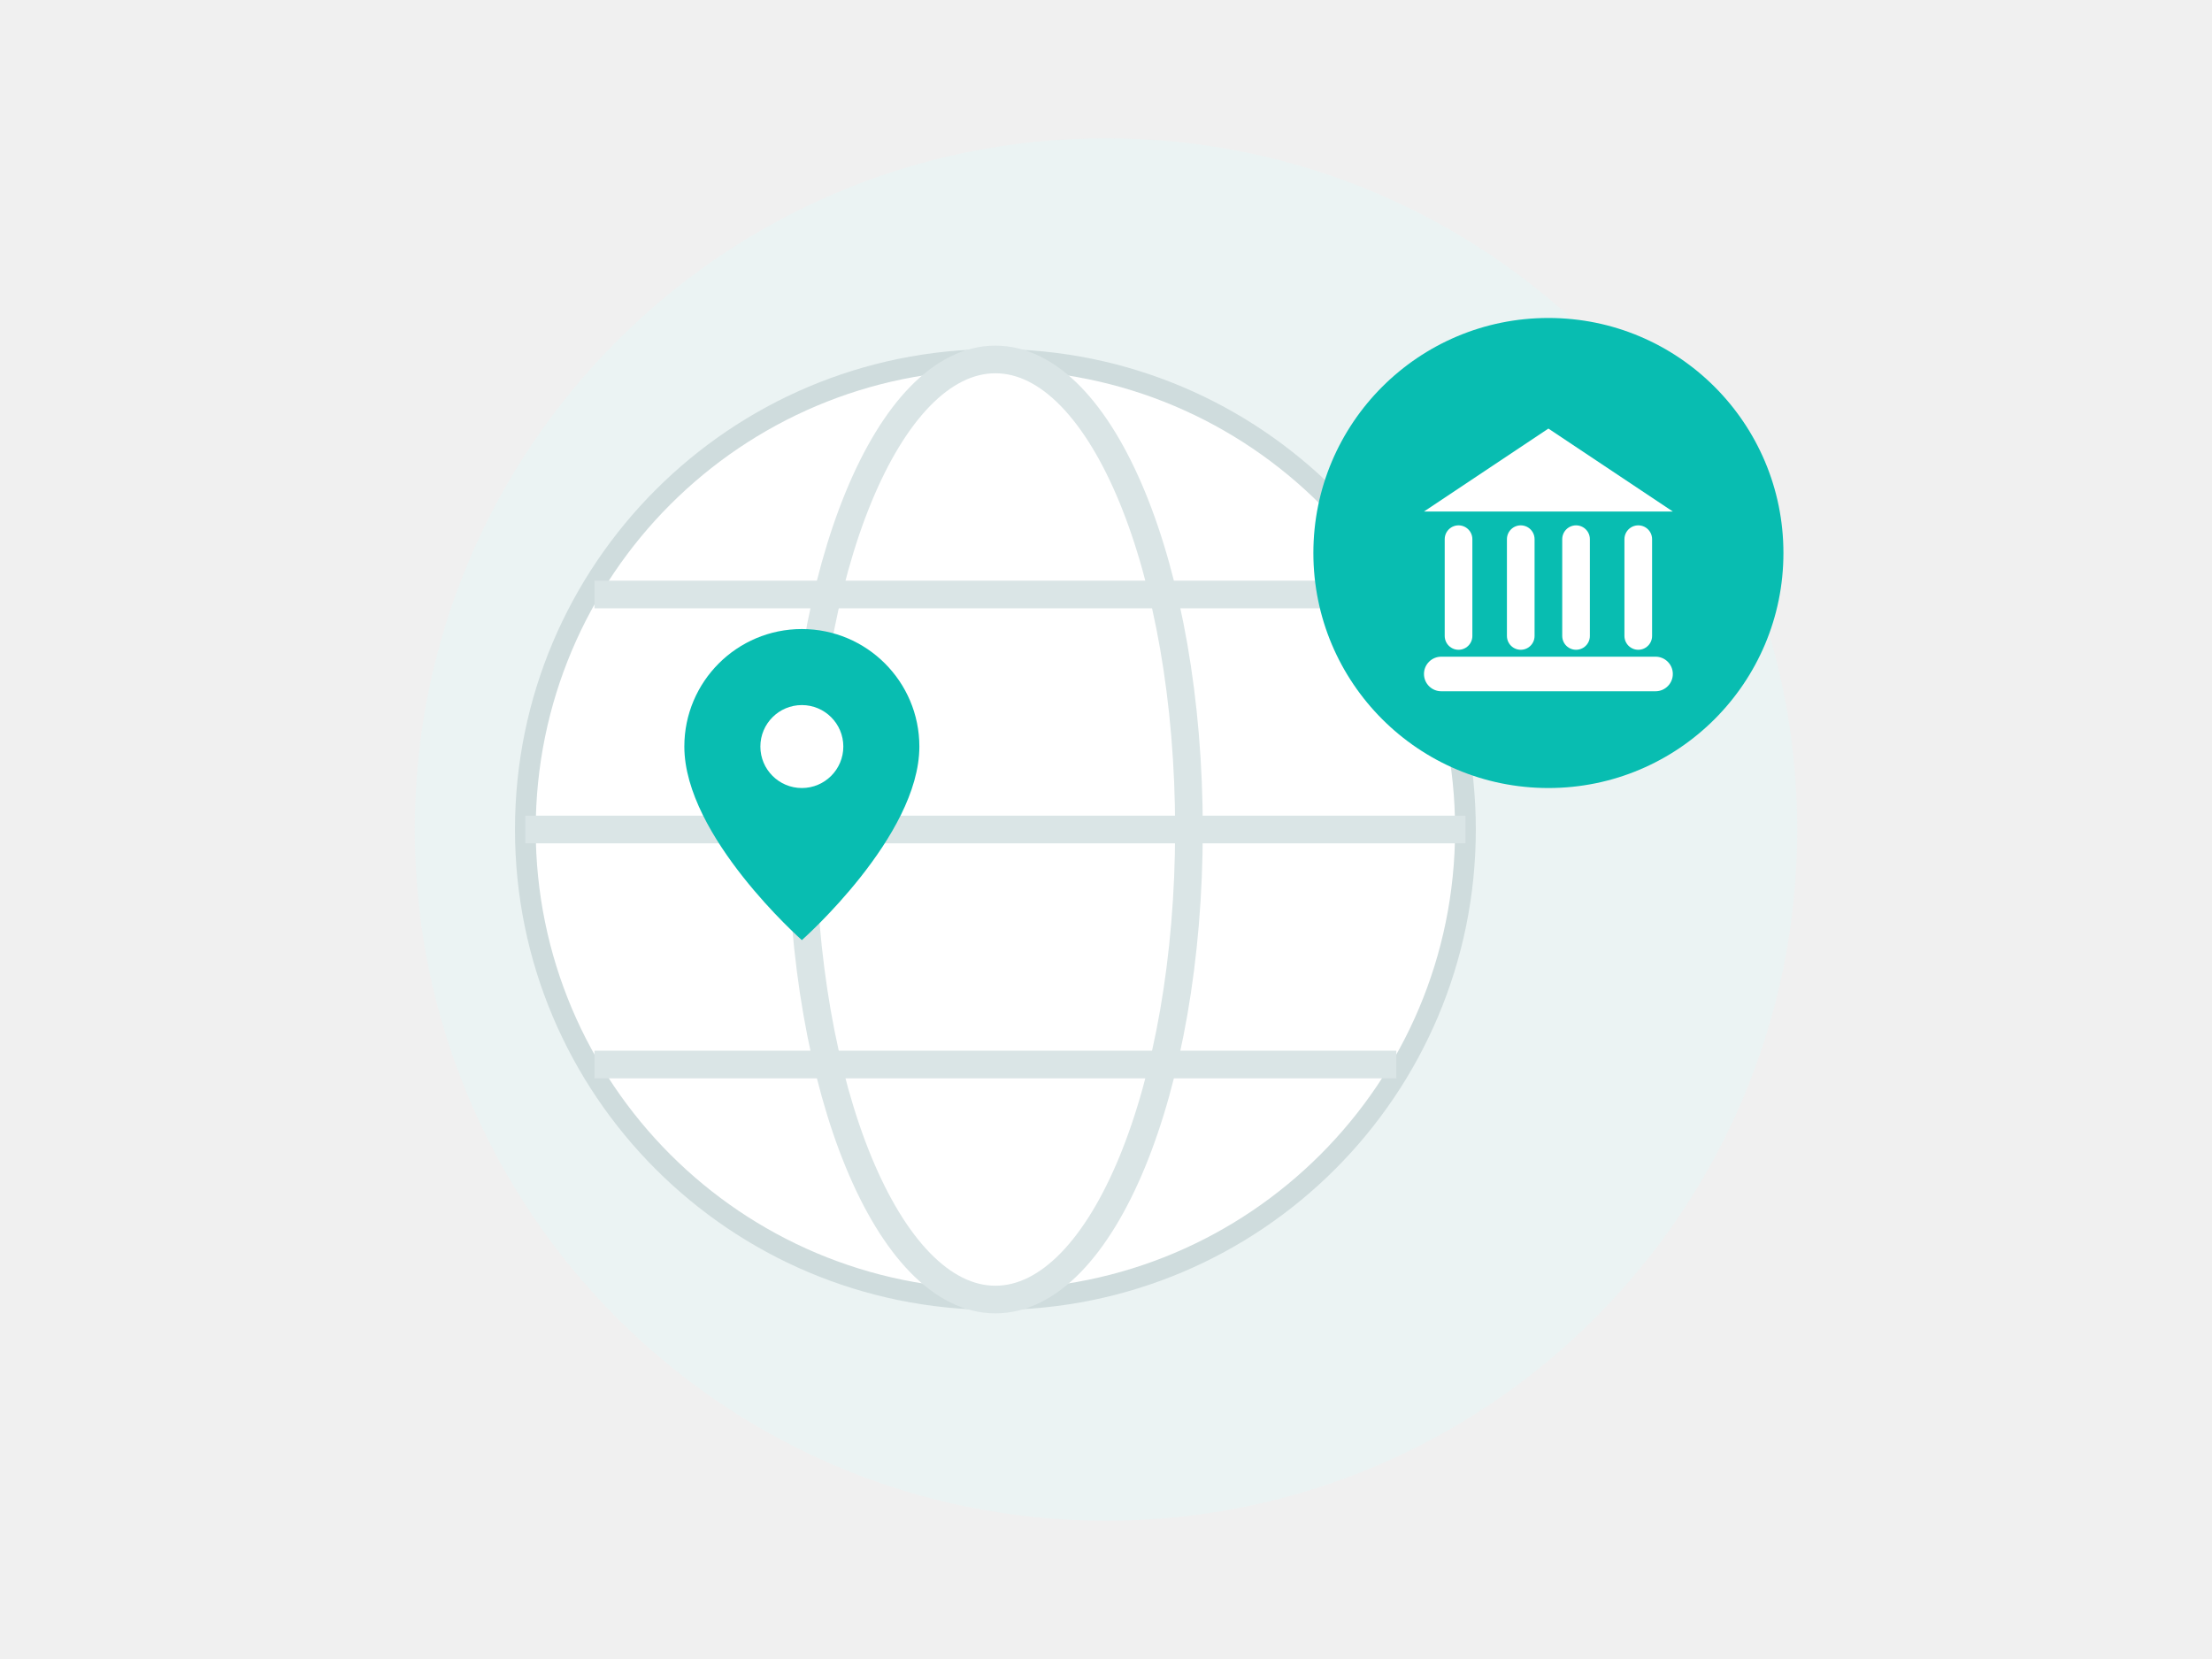
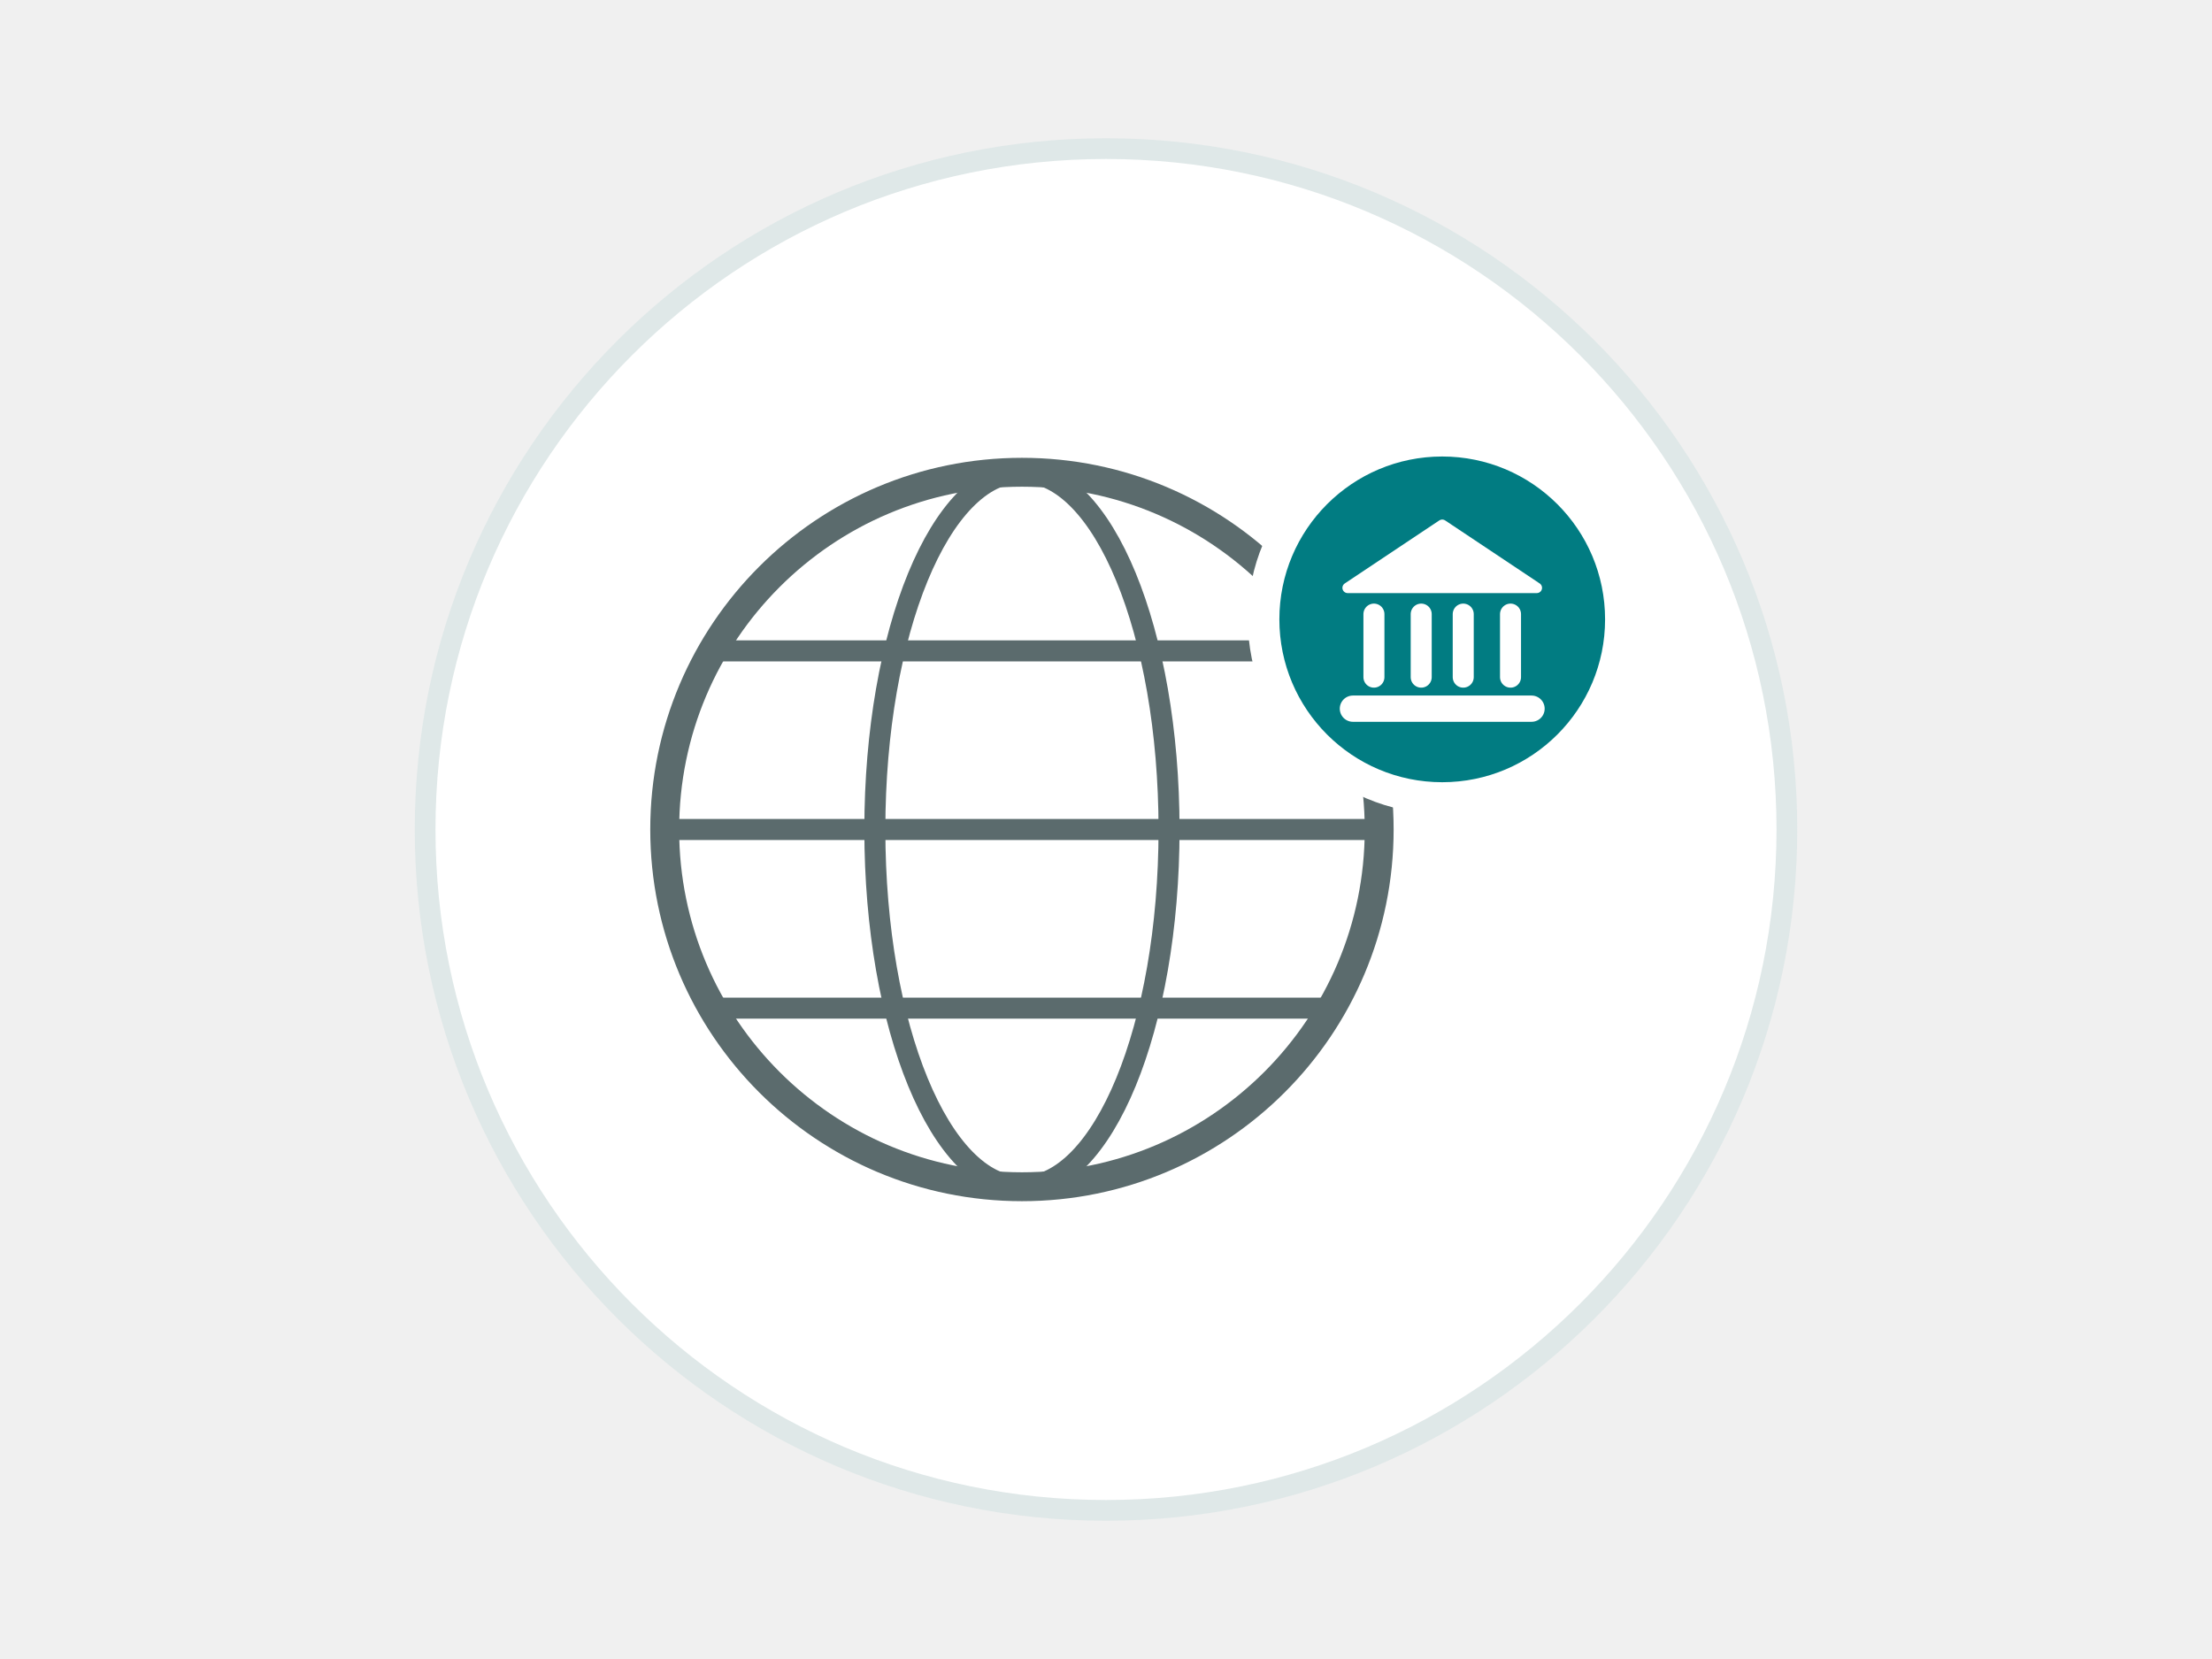
<svg xmlns="http://www.w3.org/2000/svg" viewBox="0 0 160 120" width="160" height="120">
-   <circle cx="80" cy="60" r="50" fill="#EBF3F3" />
-   <circle cx="72" cy="60" r="34" fill="#FFFFFF" stroke="#CFDCDD" stroke-width="1.5" />
-   <ellipse cx="72" cy="60" rx="14" ry="34" fill="none" stroke="#DAE5E6" stroke-width="2" />
-   <path d="M38 60H106M43 43H101M43 77H101" stroke="#DAE5E6" stroke-width="2" />
-   <path d="M58 45.5a8.5 8.5 0 0 0-8.5 8.5c0 6.5 8.5 14 8.5 14s8.5-7.5 8.5-14a8.5 8.5 0 0 0-8.5-8.5z" fill="#08BDB1" />
-   <circle cx="58" cy="54" r="3" fill="#FFFFFF" />
-   <circle cx="112" cy="40" r="17" fill="#08BDB1" />
-   <path d="M103 37L112 31L121 37Z" fill="#FFFFFF" />
-   <path d="M105.5 39V46M110 39V46M114 39V46M118.5 39V46" stroke="#FFFFFF" stroke-width="2" stroke-linecap="round" />
-   <rect x="103" y="47.5" width="18" height="2.5" rx="1.25" fill="#FFFFFF" />
+   <circle cx="80" cy="60" r="49.25" fill="#FFFFFF" stroke="#DFE8E8" stroke-width="1.5" />
+   <g transform="matrix(0.76 0 0 0.76 19.2 14.4)">
+     <circle cx="72" cy="60" r="34" fill="#FFFFFF" stroke="#5B6B6D" stroke-width="2.75" stroke-linejoin="round" />
+     <ellipse cx="72" cy="60" rx="14" ry="34" fill="none" stroke="#5B6B6D" stroke-width="2" stroke-linecap="round" stroke-linejoin="round" />
+     <path d="M38 60H106M42.6 43H101.4M42.6 77H101.4" fill="none" stroke="#5B6B6D" stroke-width="2" stroke-linecap="round" stroke-linejoin="round" />
+     <circle cx="112" cy="40" r="17" fill="#017C82" stroke="#FFFFFF" stroke-width="3" stroke-linejoin="round" />
+     <path d="M103 37L112 31L121 37Z" fill="#FFFFFF" stroke="#FFFFFF" stroke-width="1" stroke-linejoin="round" />
+     <path d="M105.5 39.5V45.5M110 39.5V45.5M114 39.5V45.5M118.5 39.5V45.5" fill="none" stroke="#FFFFFF" stroke-width="2" stroke-linecap="round" stroke-linejoin="round" />
+     <path d="M103.5 48.5h17" fill="none" stroke="#FFFFFF" stroke-width="2.5" stroke-linecap="round" stroke-linejoin="round" />
+   </g>
</svg>
